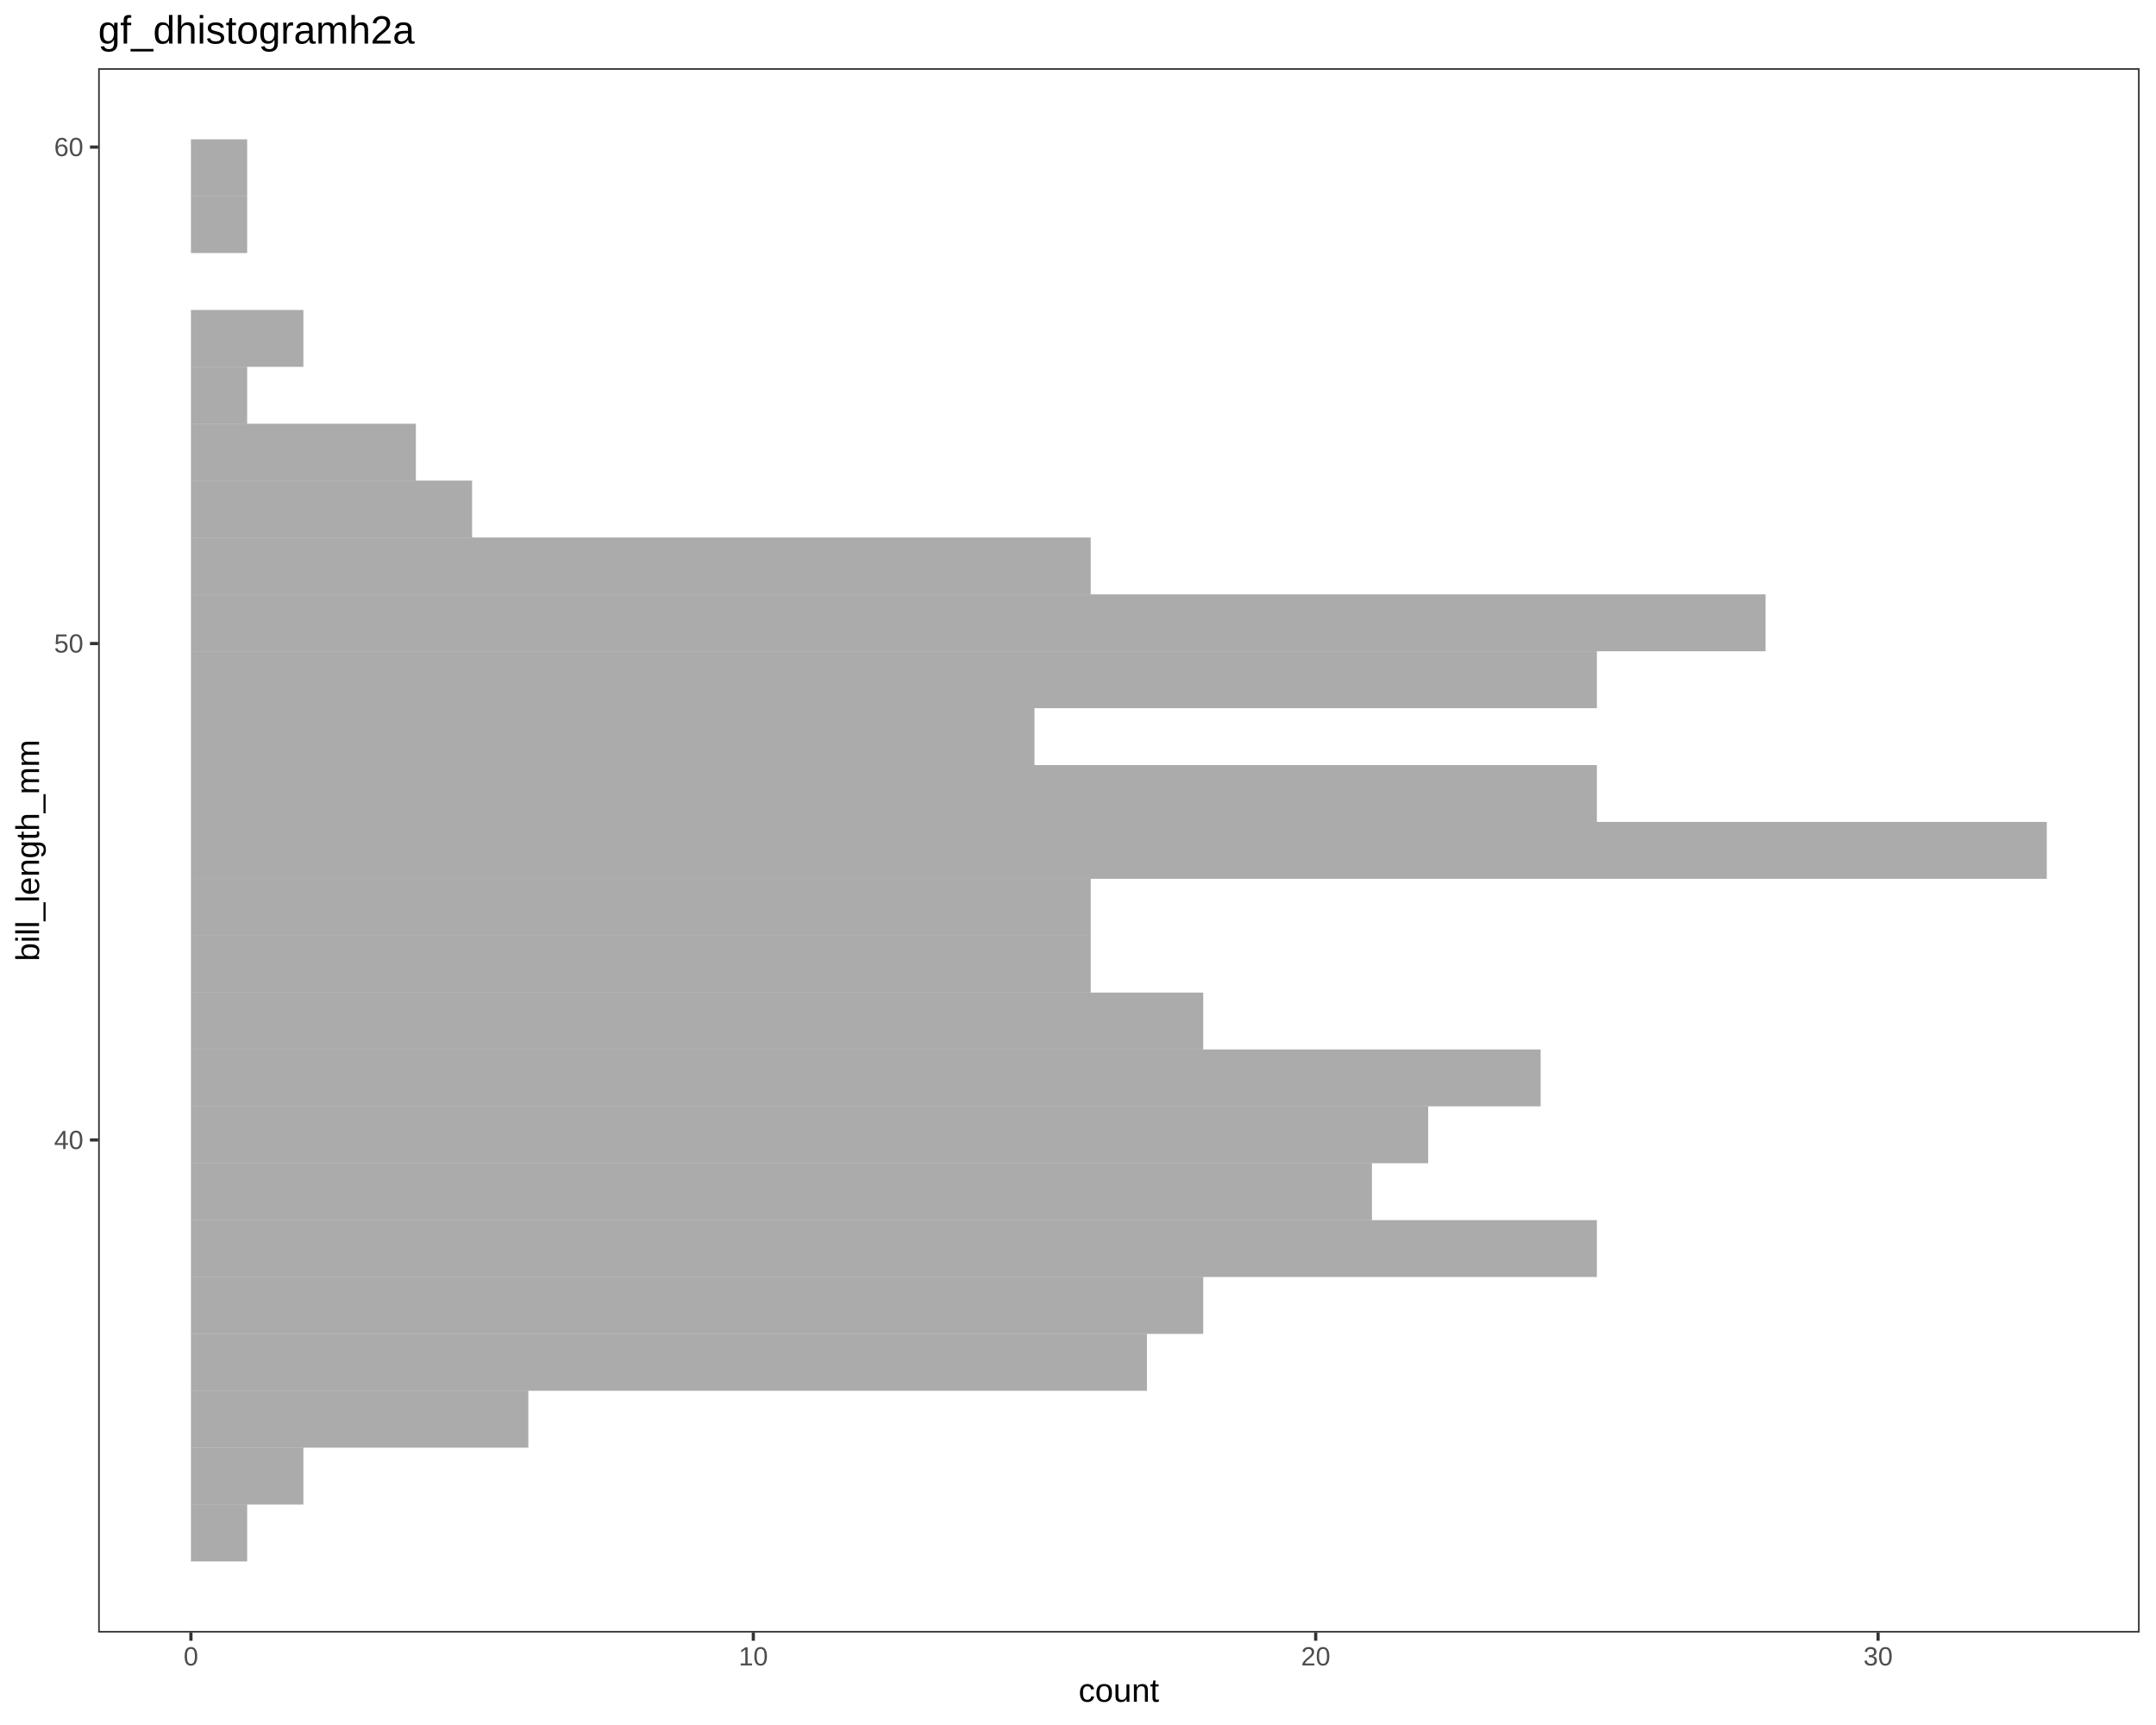
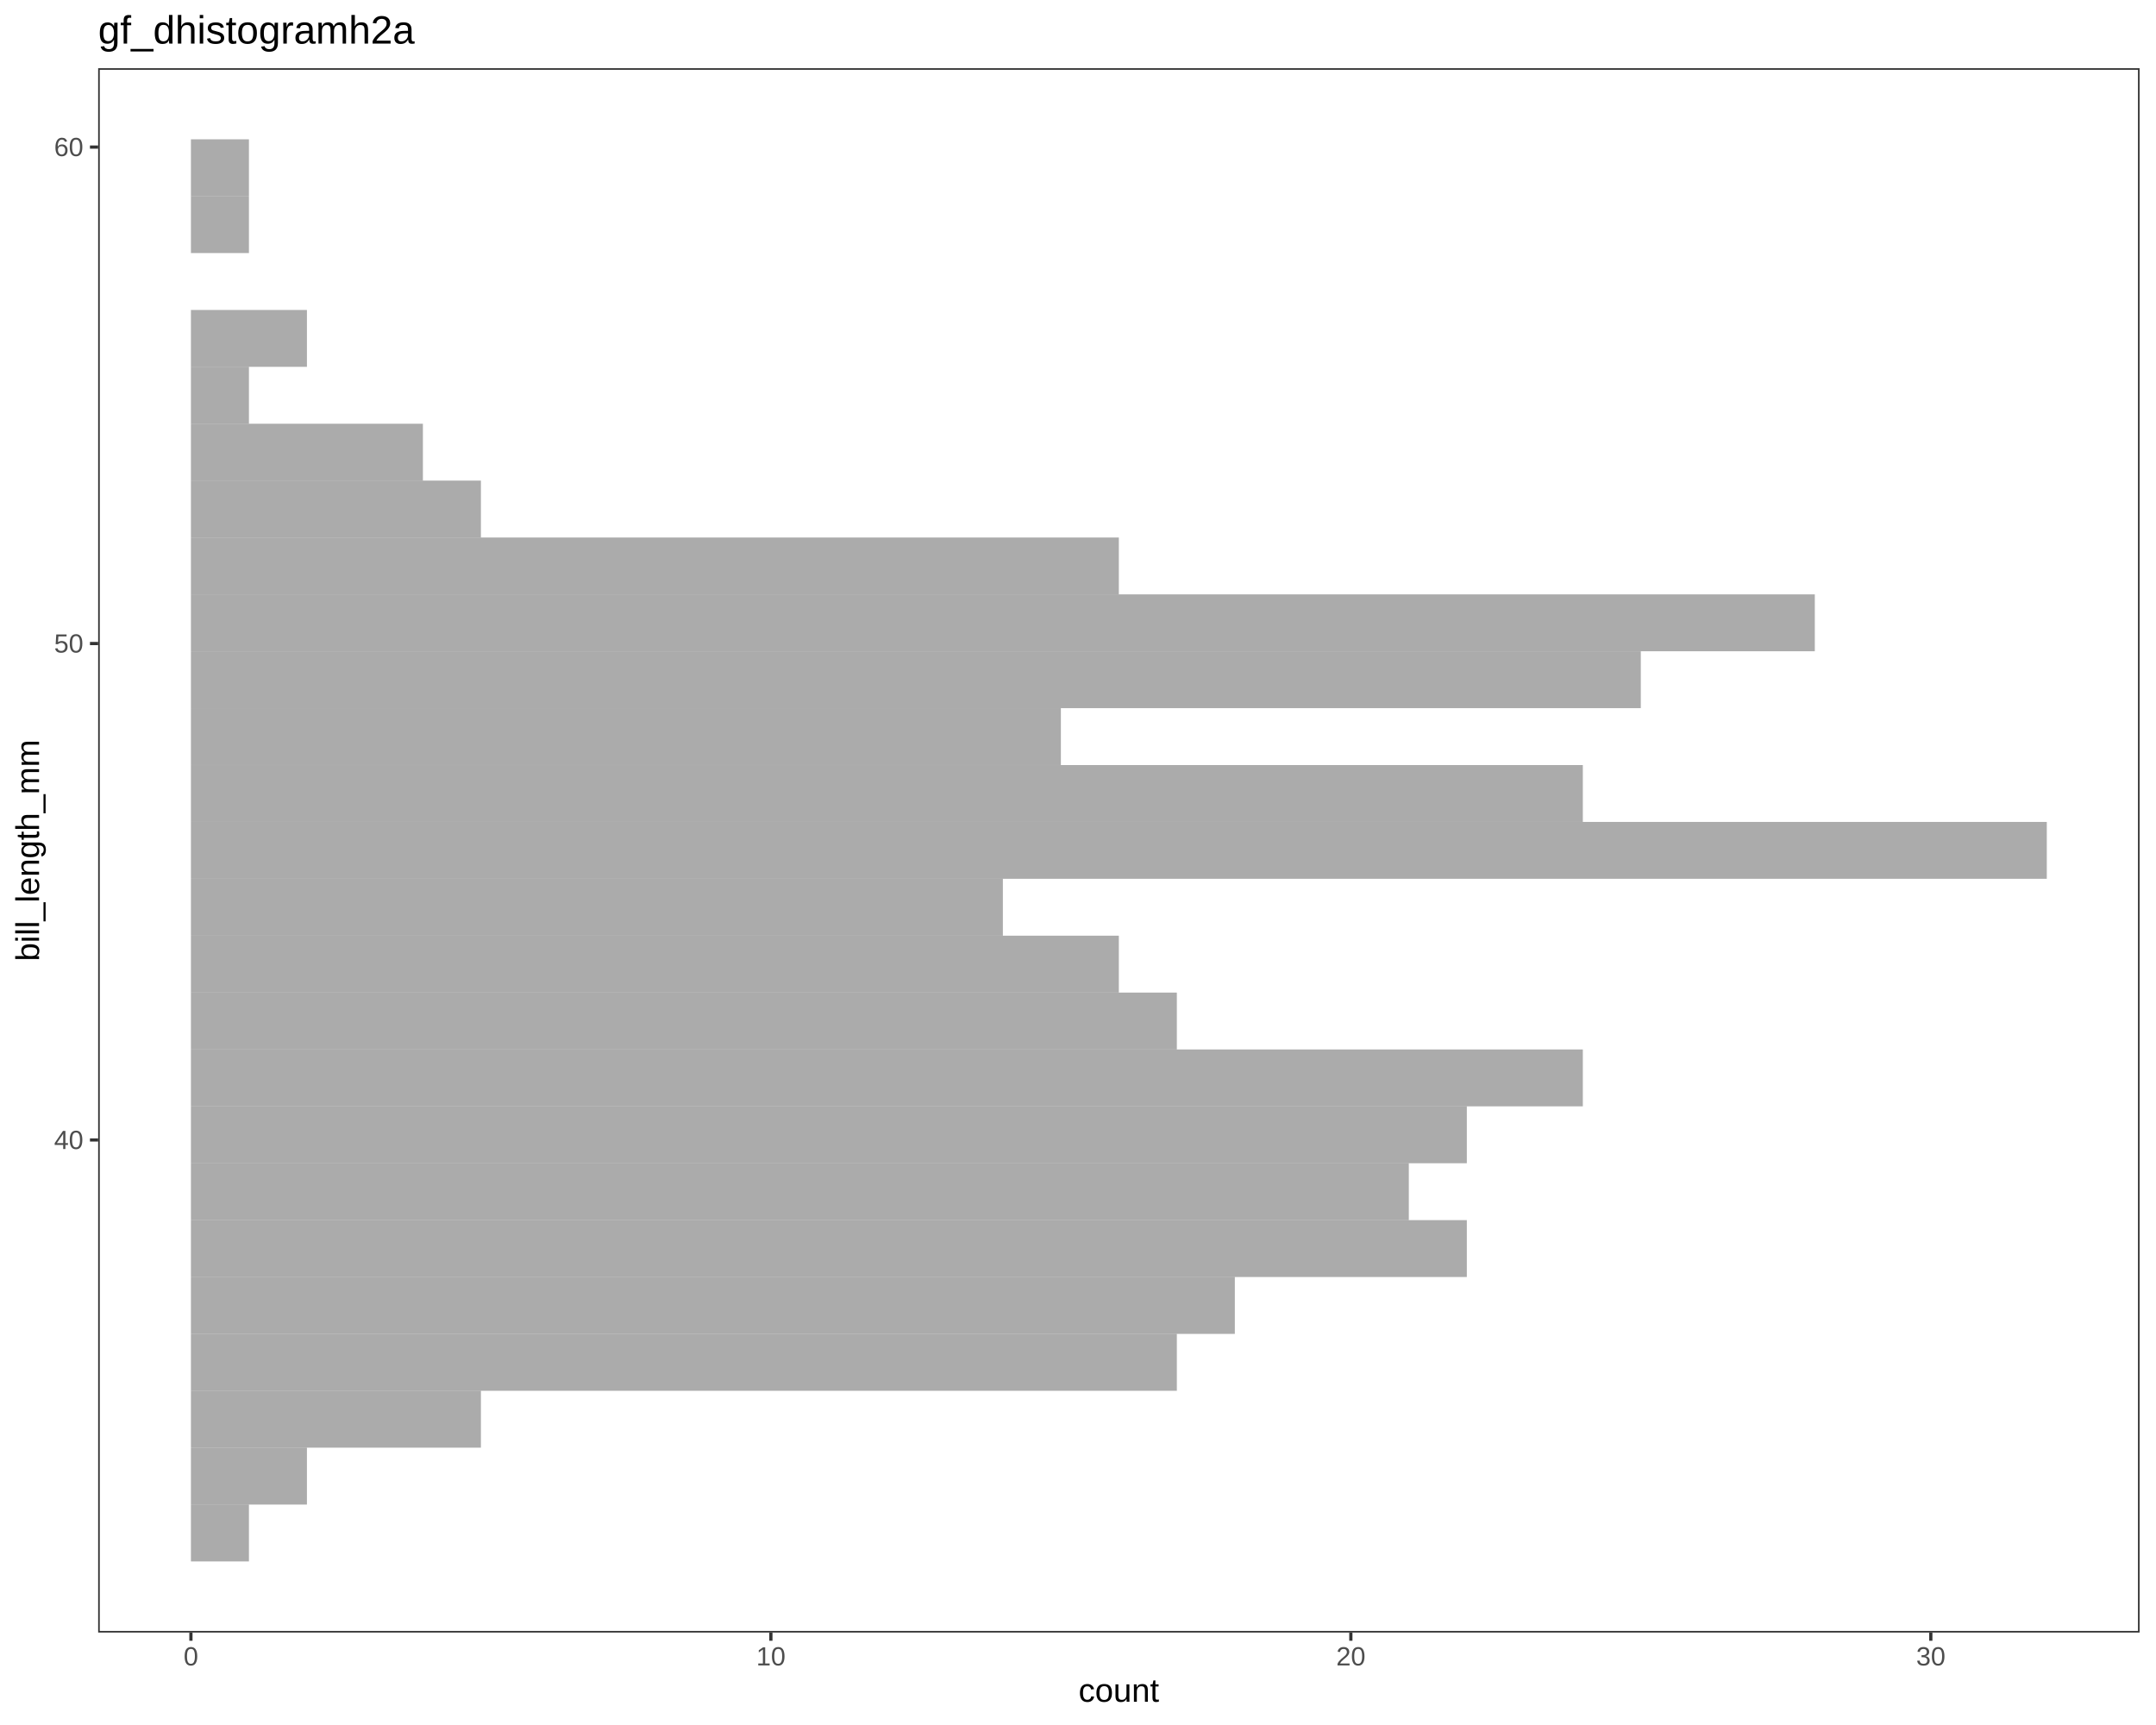
<svg xmlns="http://www.w3.org/2000/svg" viewBox="0 0 720.00 576.00">
  <defs>
    <style type="text/css">
    line, polyline, polygon, path, rect, circle {
      fill: none;
      stroke: #000000;
      stroke-linecap: round;
      stroke-linejoin: round;
      stroke-miterlimit: 10.00;
    }
  </style>
  </defs>
  <rect width="100%" height="100%" style="stroke: none; fill: #FFFFFF;" />
  <rect x="0.00" y="0.00" width="720.00" height="576.00" style="stroke-width: 1.07; stroke: #FFFFFF; fill: #FFFFFF;" />
  <defs>
    <clipPath id="cpMzIuNzh8NzE0LjUyfDU0NS4xM3wyMi43Nw==">
      <rect x="32.78" y="22.77" width="681.74" height="522.36" />
    </clipPath>
  </defs>
  <rect x="32.78" y="22.77" width="681.74" height="522.36" style="stroke-width: 1.07; stroke: none; fill: #FFFFFF;" clip-path="url(#cpMzIuNzh8NzE0LjUyfDU0NS4xM3wyMi43Nw==)" />
-   <rect x="63.76" y="502.39" width="18.78" height="18.99" style="stroke-width: 1.07; stroke: none; stroke-linecap: square; stroke-linejoin: miter; fill: #595959; fill-opacity: 0.50;" clip-path="url(#cpMzIuNzh8NzE0LjUyfDU0NS4xM3wyMi43Nw==)" />
-   <rect x="63.76" y="483.40" width="37.56" height="18.99" style="stroke-width: 1.07; stroke: none; stroke-linecap: square; stroke-linejoin: miter; fill: #595959; fill-opacity: 0.50;" clip-path="url(#cpMzIuNzh8NzE0LjUyfDU0NS4xM3wyMi43Nw==)" />
-   <rect x="63.76" y="464.40" width="112.69" height="18.99" style="stroke-width: 1.07; stroke: none; stroke-linecap: square; stroke-linejoin: miter; fill: #595959; fill-opacity: 0.50;" clip-path="url(#cpMzIuNzh8NzE0LjUyfDU0NS4xM3wyMi43Nw==)" />
-   <rect x="63.76" y="445.41" width="319.27" height="18.99" style="stroke-width: 1.07; stroke: none; stroke-linecap: square; stroke-linejoin: miter; fill: #595959; fill-opacity: 0.50;" clip-path="url(#cpMzIuNzh8NzE0LjUyfDU0NS4xM3wyMi43Nw==)" />
-   <rect x="63.76" y="426.41" width="338.06" height="18.99" style="stroke-width: 1.07; stroke: none; stroke-linecap: square; stroke-linejoin: miter; fill: #595959; fill-opacity: 0.50;" clip-path="url(#cpMzIuNzh8NzE0LjUyfDU0NS4xM3wyMi43Nw==)" />
-   <rect x="63.76" y="407.42" width="469.52" height="18.99" style="stroke-width: 1.07; stroke: none; stroke-linecap: square; stroke-linejoin: miter; fill: #595959; fill-opacity: 0.50;" clip-path="url(#cpMzIuNzh8NzE0LjUyfDU0NS4xM3wyMi43Nw==)" />
-   <rect x="63.76" y="388.42" width="394.40" height="18.99" style="stroke-width: 1.07; stroke: none; stroke-linecap: square; stroke-linejoin: miter; fill: #595959; fill-opacity: 0.50;" clip-path="url(#cpMzIuNzh8NzE0LjUyfDU0NS4xM3wyMi43Nw==)" />
-   <rect x="63.76" y="369.43" width="413.18" height="18.99" style="stroke-width: 1.07; stroke: none; stroke-linecap: square; stroke-linejoin: miter; fill: #595959; fill-opacity: 0.50;" clip-path="url(#cpMzIuNzh8NzE0LjUyfDU0NS4xM3wyMi43Nw==)" />
-   <rect x="63.76" y="350.43" width="450.74" height="18.99" style="stroke-width: 1.07; stroke: none; stroke-linecap: square; stroke-linejoin: miter; fill: #595959; fill-opacity: 0.50;" clip-path="url(#cpMzIuNzh8NzE0LjUyfDU0NS4xM3wyMi43Nw==)" />
-   <rect x="63.76" y="331.44" width="338.06" height="18.99" style="stroke-width: 1.07; stroke: none; stroke-linecap: square; stroke-linejoin: miter; fill: #595959; fill-opacity: 0.50;" clip-path="url(#cpMzIuNzh8NzE0LjUyfDU0NS4xM3wyMi43Nw==)" />
-   <rect x="63.76" y="312.44" width="300.49" height="18.99" style="stroke-width: 1.07; stroke: none; stroke-linecap: square; stroke-linejoin: miter; fill: #595959; fill-opacity: 0.50;" clip-path="url(#cpMzIuNzh8NzE0LjUyfDU0NS4xM3wyMi43Nw==)" />
-   <rect x="63.76" y="293.45" width="300.49" height="18.99" style="stroke-width: 1.07; stroke: none; stroke-linecap: square; stroke-linejoin: miter; fill: #595959; fill-opacity: 0.50;" clip-path="url(#cpMzIuNzh8NzE0LjUyfDU0NS4xM3wyMi43Nw==)" />
+   <rect x="63.76" y="502.39" width="19.37" height="18.99" style="stroke-width: 1.07; stroke: none; stroke-linecap: square; stroke-linejoin: miter; fill: #595959; fill-opacity: 0.50;" clip-path="url(#cpMzIuNzh8NzE0LjUyfDU0NS4xM3wyMi43Nw==)" />
+   <rect x="63.76" y="483.40" width="38.74" height="18.99" style="stroke-width: 1.07; stroke: none; stroke-linecap: square; stroke-linejoin: miter; fill: #595959; fill-opacity: 0.50;" clip-path="url(#cpMzIuNzh8NzE0LjUyfDU0NS4xM3wyMi43Nw==)" />
+   <rect x="63.76" y="464.40" width="96.84" height="18.99" style="stroke-width: 1.07; stroke: none; stroke-linecap: square; stroke-linejoin: miter; fill: #595959; fill-opacity: 0.50;" clip-path="url(#cpMzIuNzh8NzE0LjUyfDU0NS4xM3wyMi43Nw==)" />
+   <rect x="63.76" y="445.41" width="329.25" height="18.99" style="stroke-width: 1.07; stroke: none; stroke-linecap: square; stroke-linejoin: miter; fill: #595959; fill-opacity: 0.50;" clip-path="url(#cpMzIuNzh8NzE0LjUyfDU0NS4xM3wyMi43Nw==)" />
+   <rect x="63.76" y="426.41" width="348.62" height="18.99" style="stroke-width: 1.07; stroke: none; stroke-linecap: square; stroke-linejoin: miter; fill: #595959; fill-opacity: 0.50;" clip-path="url(#cpMzIuNzh8NzE0LjUyfDU0NS4xM3wyMi43Nw==)" />
+   <rect x="63.76" y="407.42" width="426.09" height="18.99" style="stroke-width: 1.07; stroke: none; stroke-linecap: square; stroke-linejoin: miter; fill: #595959; fill-opacity: 0.50;" clip-path="url(#cpMzIuNzh8NzE0LjUyfDU0NS4xM3wyMi43Nw==)" />
+   <rect x="63.76" y="388.42" width="406.72" height="18.99" style="stroke-width: 1.07; stroke: none; stroke-linecap: square; stroke-linejoin: miter; fill: #595959; fill-opacity: 0.50;" clip-path="url(#cpMzIuNzh8NzE0LjUyfDU0NS4xM3wyMi43Nw==)" />
+   <rect x="63.76" y="369.43" width="426.09" height="18.99" style="stroke-width: 1.07; stroke: none; stroke-linecap: square; stroke-linejoin: miter; fill: #595959; fill-opacity: 0.50;" clip-path="url(#cpMzIuNzh8NzE0LjUyfDU0NS4xM3wyMi43Nw==)" />
+   <rect x="63.76" y="350.43" width="464.83" height="18.99" style="stroke-width: 1.07; stroke: none; stroke-linecap: square; stroke-linejoin: miter; fill: #595959; fill-opacity: 0.50;" clip-path="url(#cpMzIuNzh8NzE0LjUyfDU0NS4xM3wyMi43Nw==)" />
+   <rect x="63.76" y="331.44" width="329.25" height="18.99" style="stroke-width: 1.07; stroke: none; stroke-linecap: square; stroke-linejoin: miter; fill: #595959; fill-opacity: 0.50;" clip-path="url(#cpMzIuNzh8NzE0LjUyfDU0NS4xM3wyMi43Nw==)" />
+   <rect x="63.76" y="312.44" width="309.88" height="18.99" style="stroke-width: 1.07; stroke: none; stroke-linecap: square; stroke-linejoin: miter; fill: #595959; fill-opacity: 0.50;" clip-path="url(#cpMzIuNzh8NzE0LjUyfDU0NS4xM3wyMi43Nw==)" />
+   <rect x="63.76" y="293.45" width="271.15" height="18.99" style="stroke-width: 1.07; stroke: none; stroke-linecap: square; stroke-linejoin: miter; fill: #595959; fill-opacity: 0.50;" clip-path="url(#cpMzIuNzh8NzE0LjUyfDU0NS4xM3wyMi43Nw==)" />
  <rect x="63.76" y="274.45" width="619.77" height="18.99" style="stroke-width: 1.07; stroke: none; stroke-linecap: square; stroke-linejoin: miter; fill: #595959; fill-opacity: 0.50;" clip-path="url(#cpMzIuNzh8NzE0LjUyfDU0NS4xM3wyMi43Nw==)" />
-   <rect x="63.76" y="255.46" width="469.52" height="18.99" style="stroke-width: 1.07; stroke: none; stroke-linecap: square; stroke-linejoin: miter; fill: #595959; fill-opacity: 0.50;" clip-path="url(#cpMzIuNzh8NzE0LjUyfDU0NS4xM3wyMi43Nw==)" />
-   <rect x="63.76" y="236.46" width="281.71" height="18.99" style="stroke-width: 1.07; stroke: none; stroke-linecap: square; stroke-linejoin: miter; fill: #595959; fill-opacity: 0.50;" clip-path="url(#cpMzIuNzh8NzE0LjUyfDU0NS4xM3wyMi43Nw==)" />
-   <rect x="63.76" y="217.47" width="469.52" height="18.99" style="stroke-width: 1.07; stroke: none; stroke-linecap: square; stroke-linejoin: miter; fill: #595959; fill-opacity: 0.50;" clip-path="url(#cpMzIuNzh8NzE0LjUyfDU0NS4xM3wyMi43Nw==)" />
-   <rect x="63.76" y="198.47" width="525.86" height="18.99" style="stroke-width: 1.07; stroke: none; stroke-linecap: square; stroke-linejoin: miter; fill: #595959; fill-opacity: 0.50;" clip-path="url(#cpMzIuNzh8NzE0LjUyfDU0NS4xM3wyMi43Nw==)" />
-   <rect x="63.76" y="179.48" width="300.49" height="18.99" style="stroke-width: 1.07; stroke: none; stroke-linecap: square; stroke-linejoin: miter; fill: #595959; fill-opacity: 0.50;" clip-path="url(#cpMzIuNzh8NzE0LjUyfDU0NS4xM3wyMi43Nw==)" />
-   <rect x="63.76" y="160.48" width="93.90" height="18.99" style="stroke-width: 1.07; stroke: none; stroke-linecap: square; stroke-linejoin: miter; fill: #595959; fill-opacity: 0.50;" clip-path="url(#cpMzIuNzh8NzE0LjUyfDU0NS4xM3wyMi43Nw==)" />
-   <rect x="63.76" y="141.49" width="75.12" height="18.99" style="stroke-width: 1.07; stroke: none; stroke-linecap: square; stroke-linejoin: miter; fill: #595959; fill-opacity: 0.50;" clip-path="url(#cpMzIuNzh8NzE0LjUyfDU0NS4xM3wyMi43Nw==)" />
-   <rect x="63.76" y="122.49" width="18.78" height="18.99" style="stroke-width: 1.07; stroke: none; stroke-linecap: square; stroke-linejoin: miter; fill: #595959; fill-opacity: 0.50;" clip-path="url(#cpMzIuNzh8NzE0LjUyfDU0NS4xM3wyMi43Nw==)" />
-   <rect x="63.76" y="103.50" width="37.56" height="18.99" style="stroke-width: 1.07; stroke: none; stroke-linecap: square; stroke-linejoin: miter; fill: #595959; fill-opacity: 0.50;" clip-path="url(#cpMzIuNzh8NzE0LjUyfDU0NS4xM3wyMi43Nw==)" />
+   <rect x="63.76" y="255.46" width="464.83" height="18.99" style="stroke-width: 1.07; stroke: none; stroke-linecap: square; stroke-linejoin: miter; fill: #595959; fill-opacity: 0.50;" clip-path="url(#cpMzIuNzh8NzE0LjUyfDU0NS4xM3wyMi43Nw==)" />
+   <rect x="63.76" y="236.46" width="290.52" height="18.99" style="stroke-width: 1.07; stroke: none; stroke-linecap: square; stroke-linejoin: miter; fill: #595959; fill-opacity: 0.50;" clip-path="url(#cpMzIuNzh8NzE0LjUyfDU0NS4xM3wyMi43Nw==)" />
+   <rect x="63.76" y="217.47" width="484.19" height="18.99" style="stroke-width: 1.07; stroke: none; stroke-linecap: square; stroke-linejoin: miter; fill: #595959; fill-opacity: 0.50;" clip-path="url(#cpMzIuNzh8NzE0LjUyfDU0NS4xM3wyMi43Nw==)" />
+   <rect x="63.76" y="198.47" width="542.30" height="18.99" style="stroke-width: 1.07; stroke: none; stroke-linecap: square; stroke-linejoin: miter; fill: #595959; fill-opacity: 0.50;" clip-path="url(#cpMzIuNzh8NzE0LjUyfDU0NS4xM3wyMi43Nw==)" />
+   <rect x="63.76" y="179.48" width="309.88" height="18.99" style="stroke-width: 1.07; stroke: none; stroke-linecap: square; stroke-linejoin: miter; fill: #595959; fill-opacity: 0.50;" clip-path="url(#cpMzIuNzh8NzE0LjUyfDU0NS4xM3wyMi43Nw==)" />
+   <rect x="63.76" y="160.48" width="96.84" height="18.99" style="stroke-width: 1.07; stroke: none; stroke-linecap: square; stroke-linejoin: miter; fill: #595959; fill-opacity: 0.50;" clip-path="url(#cpMzIuNzh8NzE0LjUyfDU0NS4xM3wyMi43Nw==)" />
+   <rect x="63.76" y="141.49" width="77.47" height="18.99" style="stroke-width: 1.07; stroke: none; stroke-linecap: square; stroke-linejoin: miter; fill: #595959; fill-opacity: 0.50;" clip-path="url(#cpMzIuNzh8NzE0LjUyfDU0NS4xM3wyMi43Nw==)" />
+   <rect x="63.76" y="122.49" width="19.37" height="18.99" style="stroke-width: 1.07; stroke: none; stroke-linecap: square; stroke-linejoin: miter; fill: #595959; fill-opacity: 0.50;" clip-path="url(#cpMzIuNzh8NzE0LjUyfDU0NS4xM3wyMi43Nw==)" />
+   <rect x="63.76" y="103.50" width="38.74" height="18.99" style="stroke-width: 1.07; stroke: none; stroke-linecap: square; stroke-linejoin: miter; fill: #595959; fill-opacity: 0.50;" clip-path="url(#cpMzIuNzh8NzE0LjUyfDU0NS4xM3wyMi43Nw==)" />
  <rect x="63.76" y="84.50" width="0.00" height="18.99" style="stroke-width: 1.07; stroke: none; stroke-linecap: square; stroke-linejoin: miter; fill: #595959; fill-opacity: 0.50;" clip-path="url(#cpMzIuNzh8NzE0LjUyfDU0NS4xM3wyMi43Nw==)" />
-   <rect x="63.76" y="65.51" width="18.78" height="18.99" style="stroke-width: 1.07; stroke: none; stroke-linecap: square; stroke-linejoin: miter; fill: #595959; fill-opacity: 0.50;" clip-path="url(#cpMzIuNzh8NzE0LjUyfDU0NS4xM3wyMi43Nw==)" />
-   <rect x="63.76" y="46.52" width="18.78" height="18.99" style="stroke-width: 1.07; stroke: none; stroke-linecap: square; stroke-linejoin: miter; fill: #595959; fill-opacity: 0.50;" clip-path="url(#cpMzIuNzh8NzE0LjUyfDU0NS4xM3wyMi43Nw==)" />
+   <rect x="63.76" y="65.51" width="19.37" height="18.99" style="stroke-width: 1.07; stroke: none; stroke-linecap: square; stroke-linejoin: miter; fill: #595959; fill-opacity: 0.50;" clip-path="url(#cpMzIuNzh8NzE0LjUyfDU0NS4xM3wyMi43Nw==)" />
+   <rect x="63.76" y="46.52" width="19.37" height="18.99" style="stroke-width: 1.07; stroke: none; stroke-linecap: square; stroke-linejoin: miter; fill: #595959; fill-opacity: 0.50;" clip-path="url(#cpMzIuNzh8NzE0LjUyfDU0NS4xM3wyMi43Nw==)" />
  <rect x="32.78" y="22.77" width="681.74" height="522.36" style="stroke-width: 1.07; stroke: #333333;" clip-path="url(#cpMzIuNzh8NzE0LjUyfDU0NS4xM3wyMi43Nw==)" />
  <defs>
    <clipPath id="cpMC4wMHw3MjAuMDB8NTc2LjAwfDAuMDA=">
      <rect x="0.00" y="0.00" width="720.00" height="576.00" />
    </clipPath>
  </defs>
  <g clip-path="url(#cpMC4wMHw3MjAuMDB8NTc2LjAwfDAuMDA=)">
    <text x="18.06" y="383.68" style="font-size: 8.80px; fill: #4D4D4D; font-family: Liberation Sans;" textLength="9.78px" lengthAdjust="spacingAndGlyphs">40</text>
  </g>
  <g clip-path="url(#cpMC4wMHw3MjAuMDB8NTc2LjAwfDAuMDA=)">
    <text x="18.06" y="217.90" style="font-size: 8.80px; fill: #4D4D4D; font-family: Liberation Sans;" textLength="9.78px" lengthAdjust="spacingAndGlyphs">50</text>
  </g>
  <g clip-path="url(#cpMC4wMHw3MjAuMDB8NTc2LjAwfDAuMDA=)">
    <text x="18.06" y="52.13" style="font-size: 8.80px; fill: #4D4D4D; font-family: Liberation Sans;" textLength="9.78px" lengthAdjust="spacingAndGlyphs">60</text>
  </g>
  <polyline points="30.04,380.65 32.78,380.65 " style="stroke-width: 1.07; stroke: #333333; stroke-linecap: butt;" clip-path="url(#cpMC4wMHw3MjAuMDB8NTc2LjAwfDAuMDA=)" />
  <polyline points="30.04,214.88 32.78,214.88 " style="stroke-width: 1.07; stroke: #333333; stroke-linecap: butt;" clip-path="url(#cpMC4wMHw3MjAuMDB8NTc2LjAwfDAuMDA=)" />
  <polyline points="30.04,49.11 32.78,49.11 " style="stroke-width: 1.07; stroke: #333333; stroke-linecap: butt;" clip-path="url(#cpMC4wMHw3MjAuMDB8NTc2LjAwfDAuMDA=)" />
  <polyline points="63.76,547.87 63.76,545.13 " style="stroke-width: 1.07; stroke: #333333; stroke-linecap: butt;" clip-path="url(#cpMC4wMHw3MjAuMDB8NTc2LjAwfDAuMDA=)" />
-   <polyline points="251.57,547.87 251.57,545.13 " style="stroke-width: 1.07; stroke: #333333; stroke-linecap: butt;" clip-path="url(#cpMC4wMHw3MjAuMDB8NTc2LjAwfDAuMDA=)" />
-   <polyline points="439.38,547.87 439.38,545.13 " style="stroke-width: 1.07; stroke: #333333; stroke-linecap: butt;" clip-path="url(#cpMC4wMHw3MjAuMDB8NTc2LjAwfDAuMDA=)" />
-   <polyline points="627.19,547.87 627.19,545.13 " style="stroke-width: 1.07; stroke: #333333; stroke-linecap: butt;" clip-path="url(#cpMC4wMHw3MjAuMDB8NTc2LjAwfDAuMDA=)" />
+   <polyline points="257.44,547.87 257.44,545.13 " style="stroke-width: 1.07; stroke: #333333; stroke-linecap: butt;" clip-path="url(#cpMC4wMHw3MjAuMDB8NTc2LjAwfDAuMDA=)" />
+   <polyline points="451.12,547.87 451.12,545.13 " style="stroke-width: 1.07; stroke: #333333; stroke-linecap: butt;" clip-path="url(#cpMC4wMHw3MjAuMDB8NTc2LjAwfDAuMDA=)" />
+   <polyline points="644.80,547.87 644.80,545.13 " style="stroke-width: 1.07; stroke: #333333; stroke-linecap: butt;" clip-path="url(#cpMC4wMHw3MjAuMDB8NTc2LjAwfDAuMDA=)" />
  <g clip-path="url(#cpMC4wMHw3MjAuMDB8NTc2LjAwfDAuMDA=)">
    <text x="61.32" y="556.11" style="font-size: 8.80px; fill: #4D4D4D; font-family: Liberation Sans;" textLength="4.89px" lengthAdjust="spacingAndGlyphs">0</text>
  </g>
  <g clip-path="url(#cpMC4wMHw3MjAuMDB8NTc2LjAwfDAuMDA=)">
-     <text x="246.68" y="556.11" style="font-size: 8.80px; fill: #4D4D4D; font-family: Liberation Sans;" textLength="9.78px" lengthAdjust="spacingAndGlyphs">10</text>
+     <text x="252.55" y="556.11" style="font-size: 8.80px; fill: #4D4D4D; font-family: Liberation Sans;" textLength="9.78px" lengthAdjust="spacingAndGlyphs">10</text>
  </g>
  <g clip-path="url(#cpMC4wMHw3MjAuMDB8NTc2LjAwfDAuMDA=)">
-     <text x="434.49" y="556.11" style="font-size: 8.80px; fill: #4D4D4D; font-family: Liberation Sans;" textLength="9.78px" lengthAdjust="spacingAndGlyphs">20</text>
+     <text x="446.23" y="556.11" style="font-size: 8.80px; fill: #4D4D4D; font-family: Liberation Sans;" textLength="9.78px" lengthAdjust="spacingAndGlyphs">20</text>
  </g>
  <g clip-path="url(#cpMC4wMHw3MjAuMDB8NTc2LjAwfDAuMDA=)">
-     <text x="622.30" y="556.11" style="font-size: 8.80px; fill: #4D4D4D; font-family: Liberation Sans;" textLength="9.78px" lengthAdjust="spacingAndGlyphs">30</text>
+     <text x="639.91" y="556.11" style="font-size: 8.80px; fill: #4D4D4D; font-family: Liberation Sans;" textLength="9.78px" lengthAdjust="spacingAndGlyphs">30</text>
  </g>
  <g clip-path="url(#cpMC4wMHw3MjAuMDB8NTc2LjAwfDAuMDA=)">
    <text x="360.18" y="568.24" style="font-size: 11.00px; font-family: Liberation Sans;" textLength="26.94px" lengthAdjust="spacingAndGlyphs">count</text>
  </g>
  <g clip-path="url(#cpMC4wMHw3MjAuMDB8NTc2LjAwfDAuMDA=)">
    <text transform="translate(13.04,320.95) rotate(-90)" style="font-size: 11.00px; font-family: Liberation Sans;" textLength="74.00px" lengthAdjust="spacingAndGlyphs">bill_length_mm</text>
  </g>
  <g clip-path="url(#cpMC4wMHw3MjAuMDB8NTc2LjAwfDAuMDA=)">
    <text x="32.78" y="14.56" style="font-size: 13.20px; font-family: Liberation Sans;" textLength="105.50px" lengthAdjust="spacingAndGlyphs">gf_dhistogramh2a</text>
  </g>
</svg>
